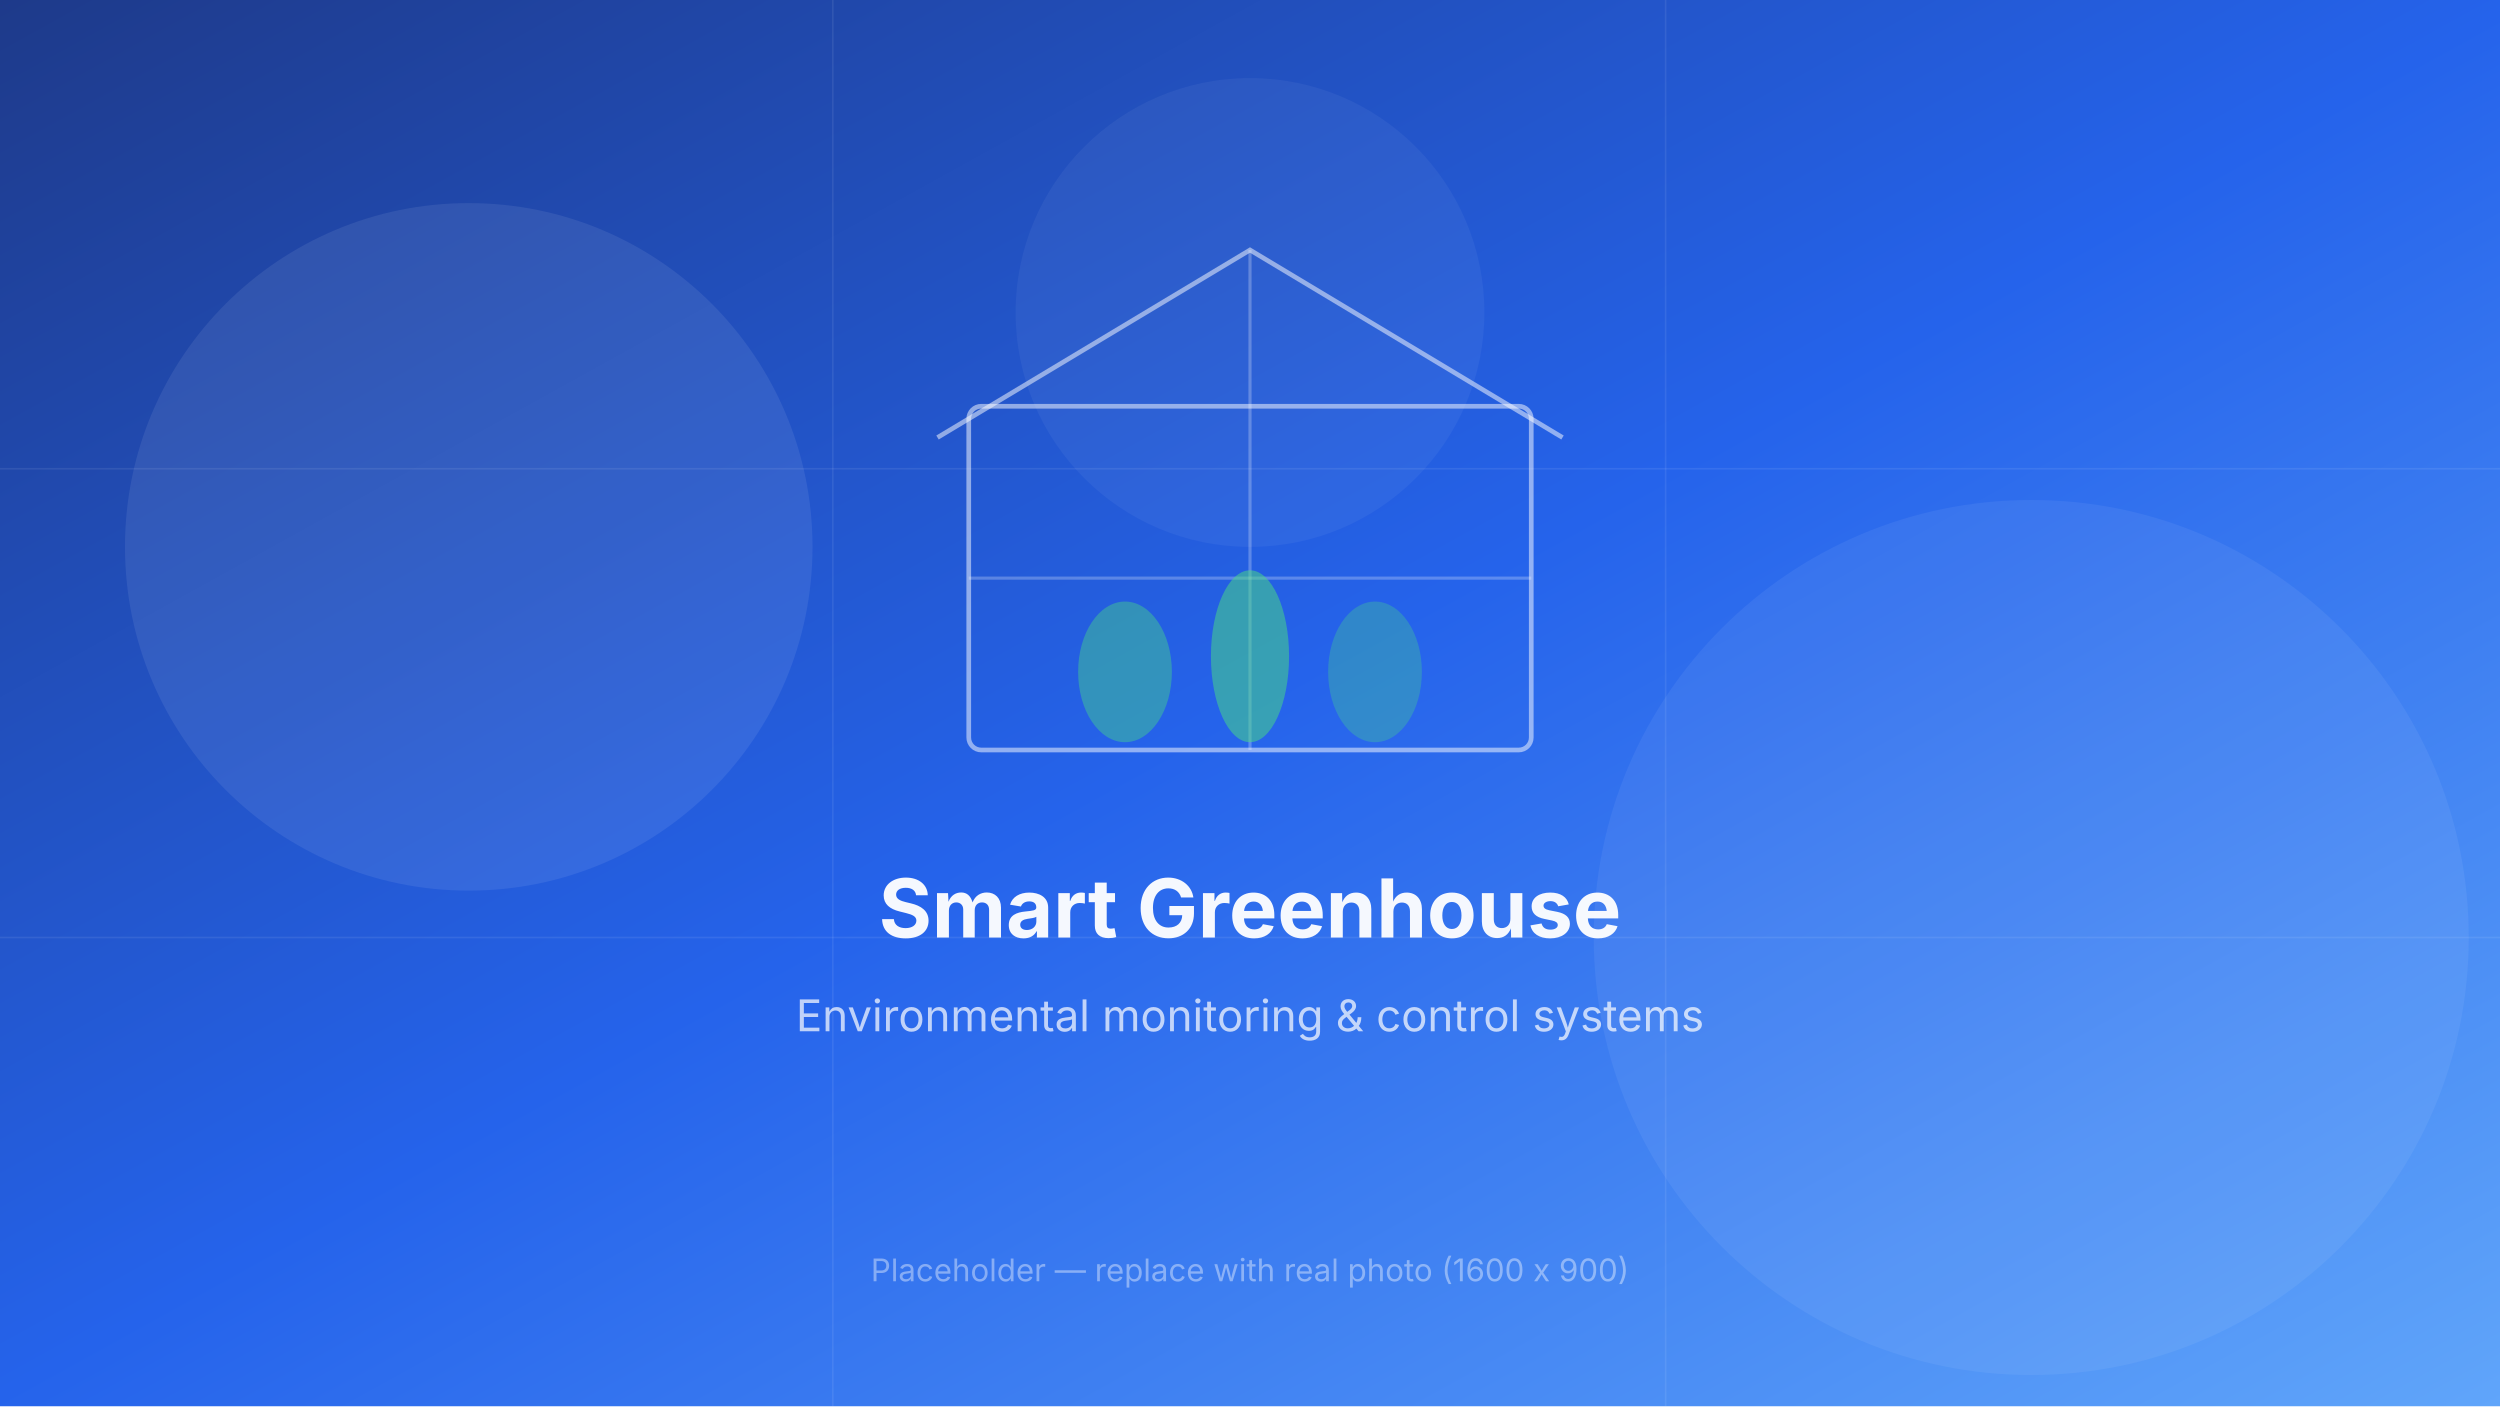
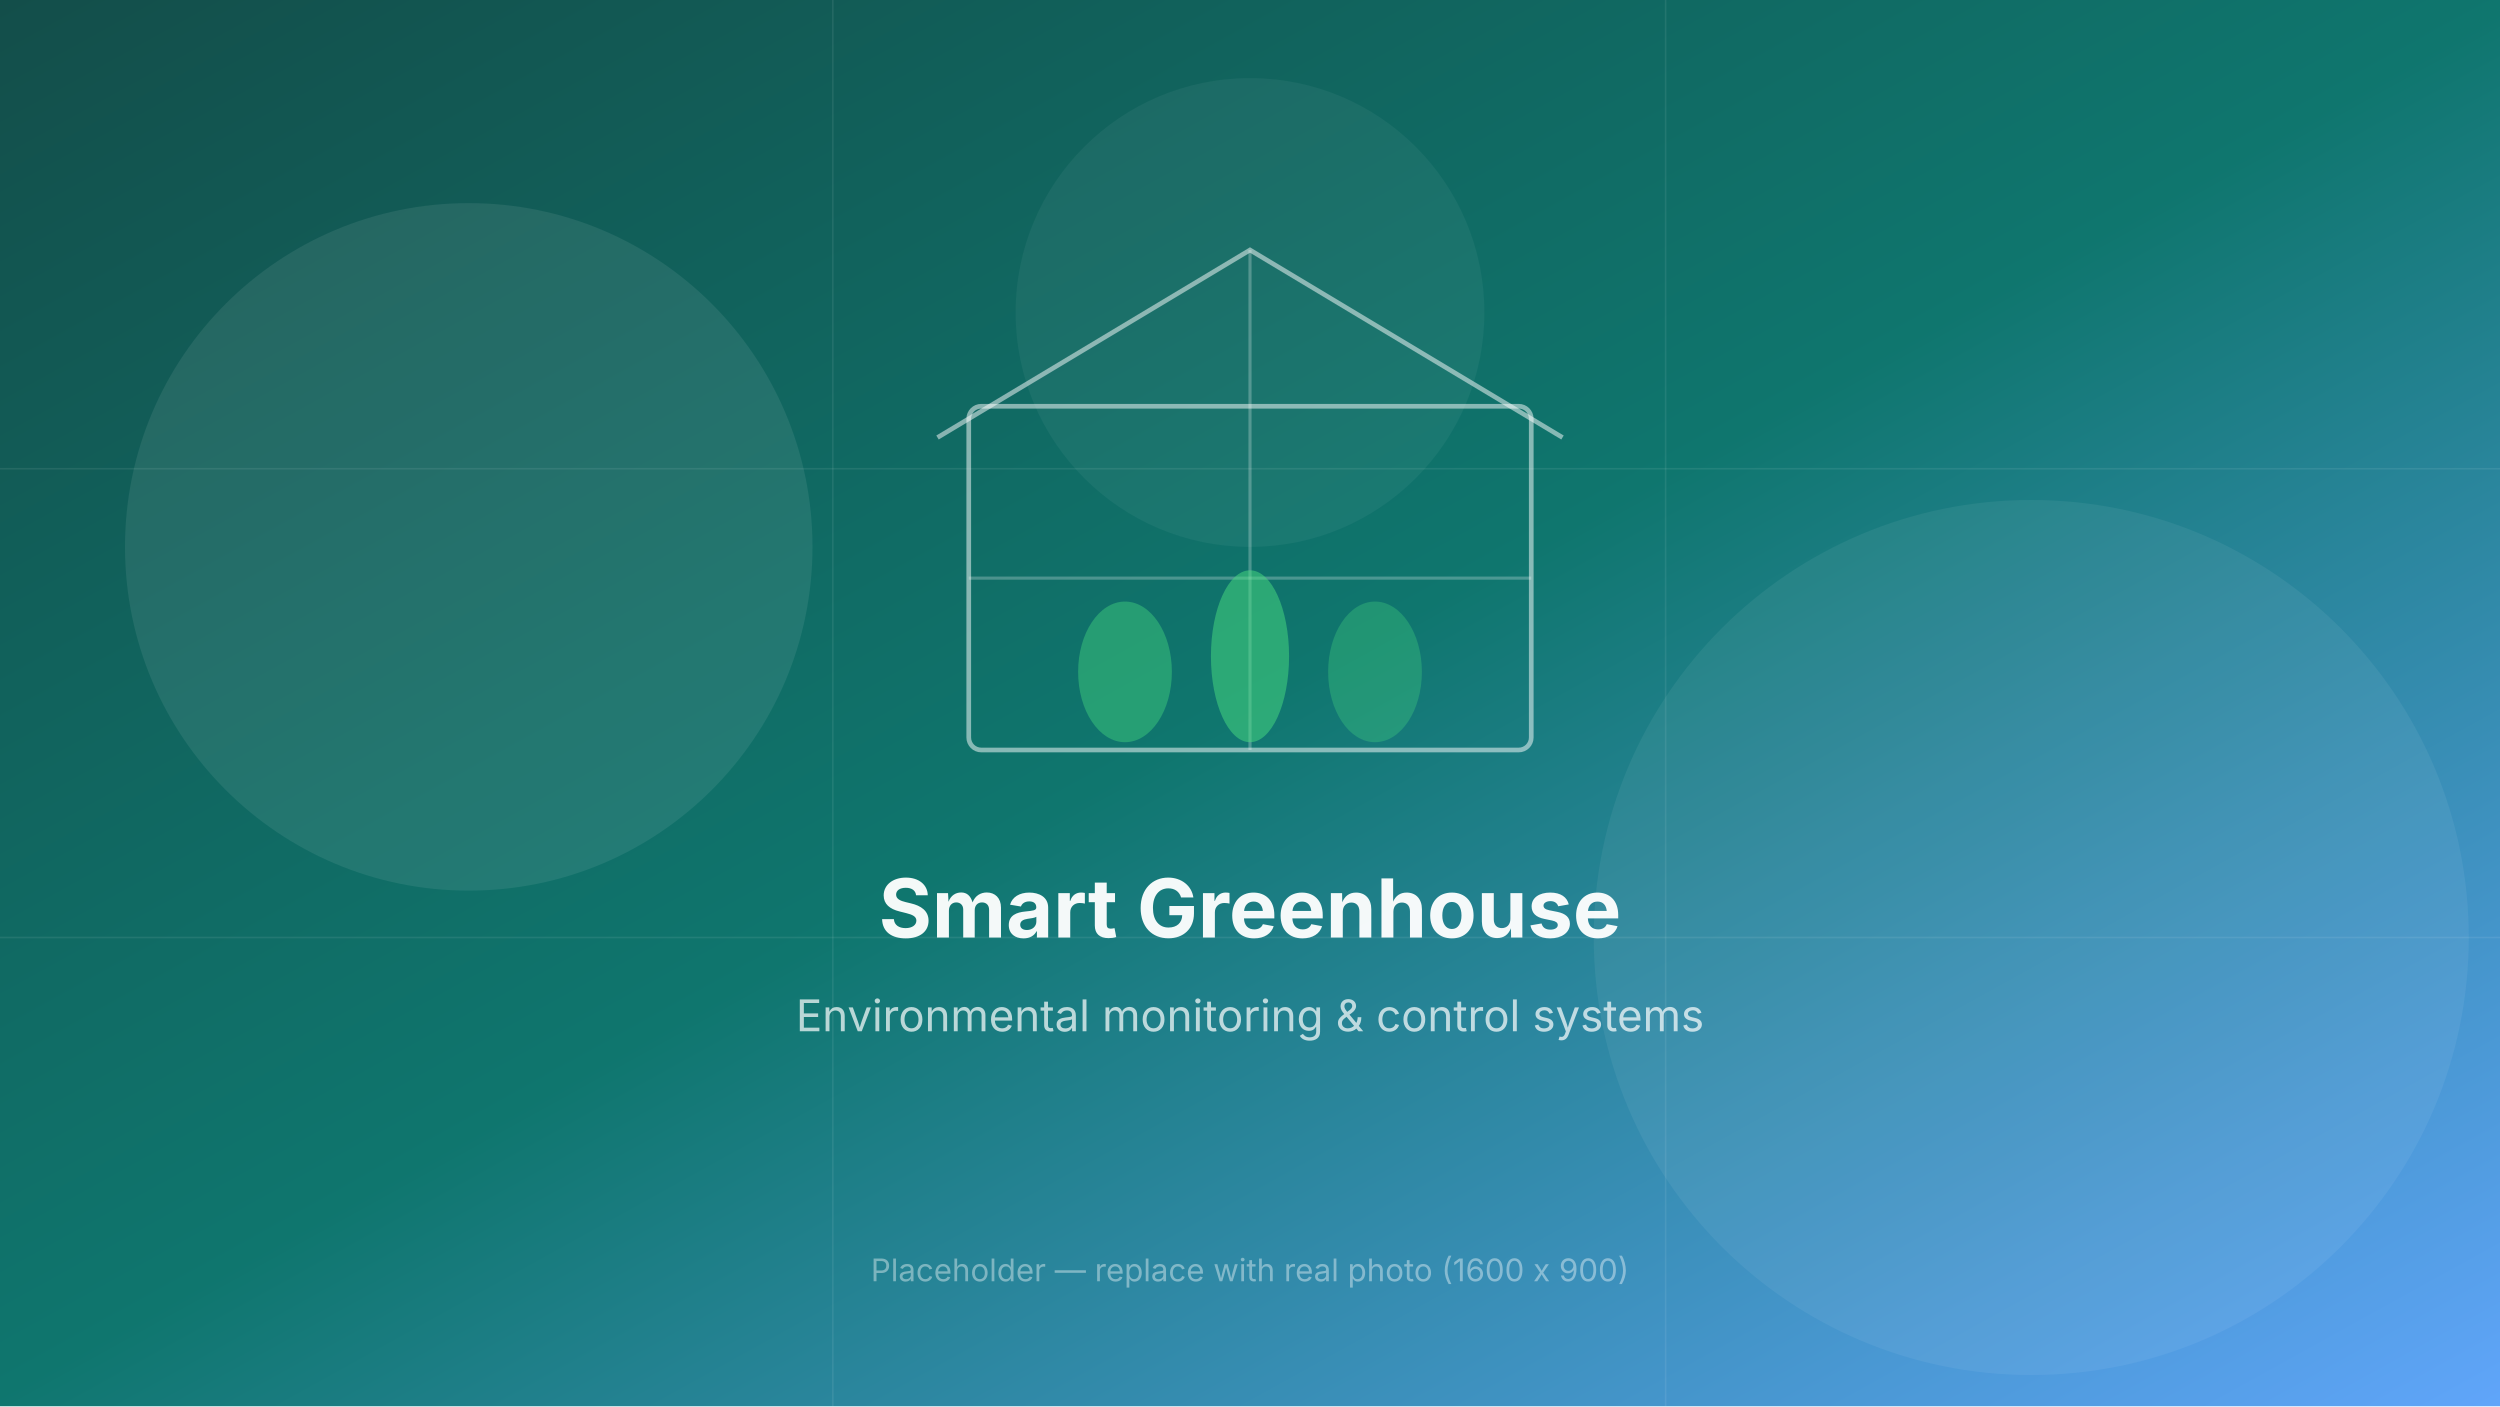
<svg xmlns="http://www.w3.org/2000/svg" width="1600" height="900" viewBox="0 0 1600 900">
  <defs>
    <linearGradient id="bg1" x1="0" y1="0" x2="1" y2="1">
-       <stop offset="0%" stop-color="#1e3a8a" />
-       <stop offset="50%" stop-color="#2563eb" />
+       <stop offset="0%" stop-color="#134e4a" />
+       <stop offset="50%" stop-color="#0f766e" />
      <stop offset="100%" stop-color="#60a5fa" />
    </linearGradient>
  </defs>
  <rect width="1600" height="900" fill="url(#bg1)" />
  <circle cx="300" cy="350" r="220" fill="rgba(255,255,255,0.08)" />
  <circle cx="1300" cy="600" r="280" fill="rgba(255,255,255,0.06)" />
  <circle cx="800" cy="200" r="150" fill="rgba(255,255,255,0.05)" />
  <line x1="0" y1="300" x2="1600" y2="300" stroke="rgba(255,255,255,0.08)" stroke-width="1" />
  <line x1="0" y1="600" x2="1600" y2="600" stroke="rgba(255,255,255,0.08)" stroke-width="1" />
  <line x1="533" y1="0" x2="533" y2="900" stroke="rgba(255,255,255,0.08)" stroke-width="1" />
  <line x1="1066" y1="0" x2="1066" y2="900" stroke="rgba(255,255,255,0.08)" stroke-width="1" />
  <rect x="620" y="260" width="360" height="220" rx="8" fill="none" stroke="rgba(255,255,255,0.5)" stroke-width="3" />
  <path d="M600 280 L800 160 L1000 280" fill="none" stroke="rgba(255,255,255,0.5)" stroke-width="3" />
  <line x1="800" y1="160" x2="800" y2="480" stroke="rgba(255,255,255,0.25)" stroke-width="2" />
  <line x1="620" y1="370" x2="980" y2="370" stroke="rgba(255,255,255,0.25)" stroke-width="2" />
  <ellipse cx="720" cy="430" rx="30" ry="45" fill="rgba(74,222,128,0.4)" />
  <ellipse cx="880" cy="430" rx="30" ry="45" fill="rgba(74,222,128,0.3)" />
  <ellipse cx="800" cy="420" rx="25" ry="55" fill="rgba(74,222,128,0.5)" />
  <text x="800" y="600" fill="rgba(255,255,255,0.95)" font-size="52" font-family="system-ui, -apple-system, sans-serif" font-weight="700" text-anchor="middle">Smart Greenhouse</text>
  <text x="800" y="660" fill="rgba(255,255,255,0.7)" font-size="28" font-family="system-ui, -apple-system, sans-serif" text-anchor="middle">Environmental monitoring &amp; control systems</text>
  <text x="800" y="820" fill="rgba(255,255,255,0.4)" font-size="20" font-family="system-ui, -apple-system, sans-serif" text-anchor="middle">Placeholder — replace with real photo (1600 x 900)</text>
</svg>
